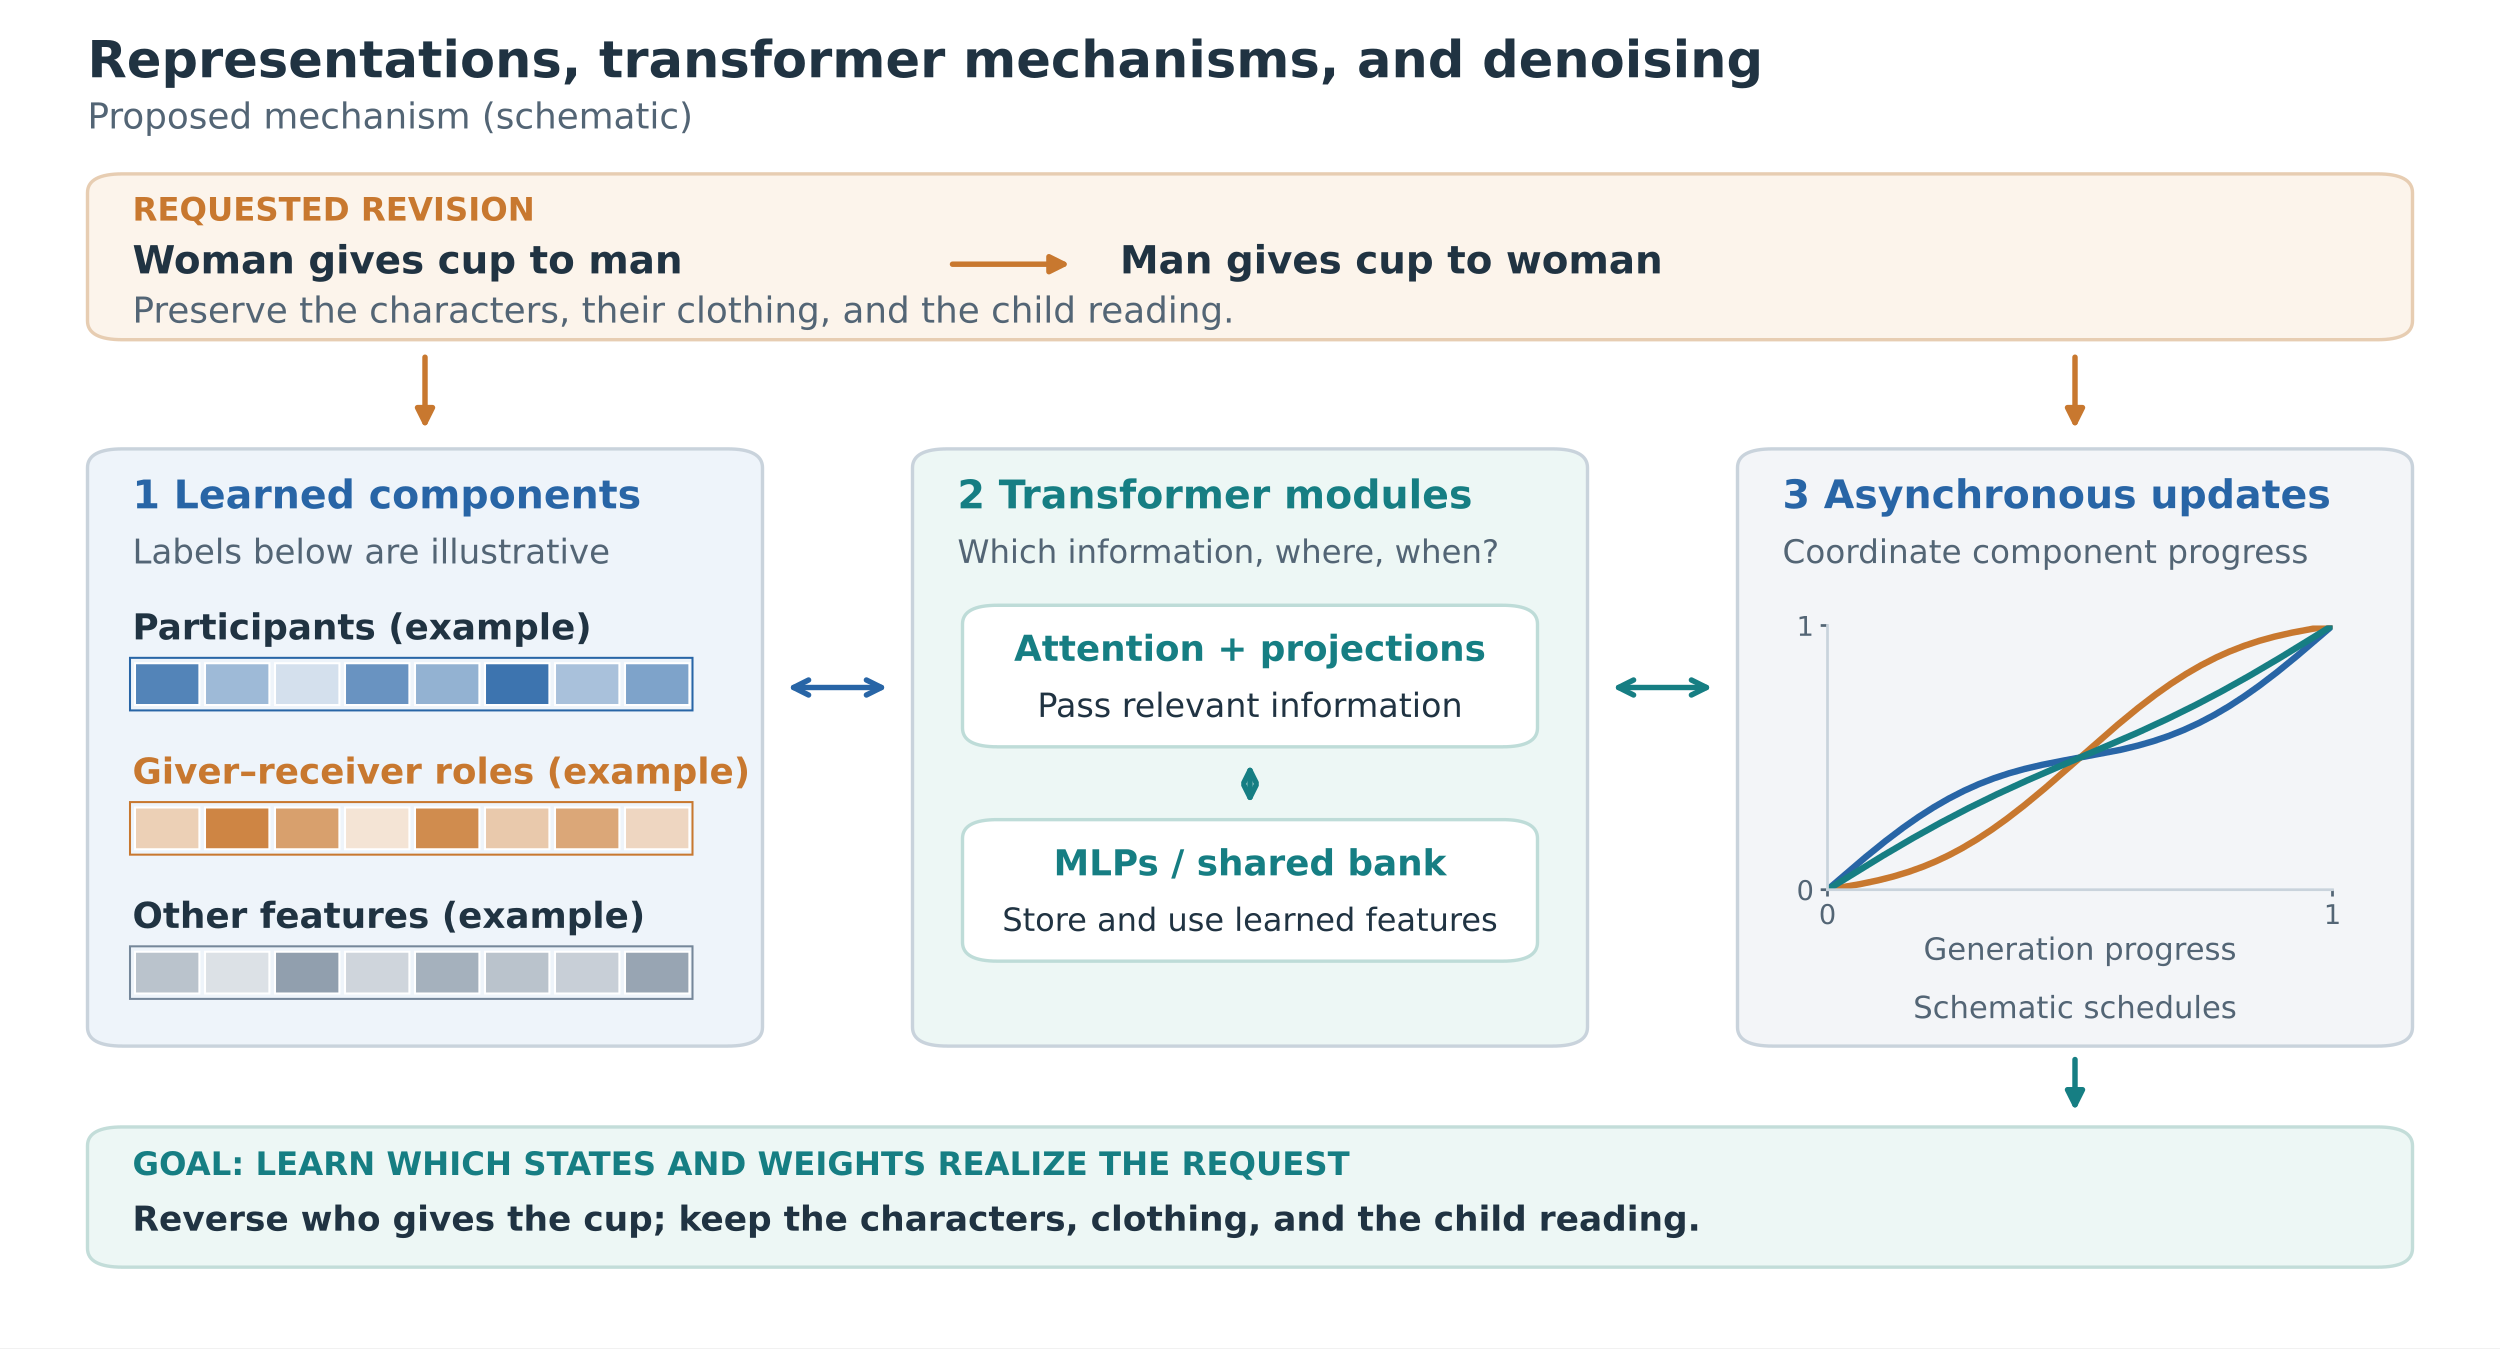
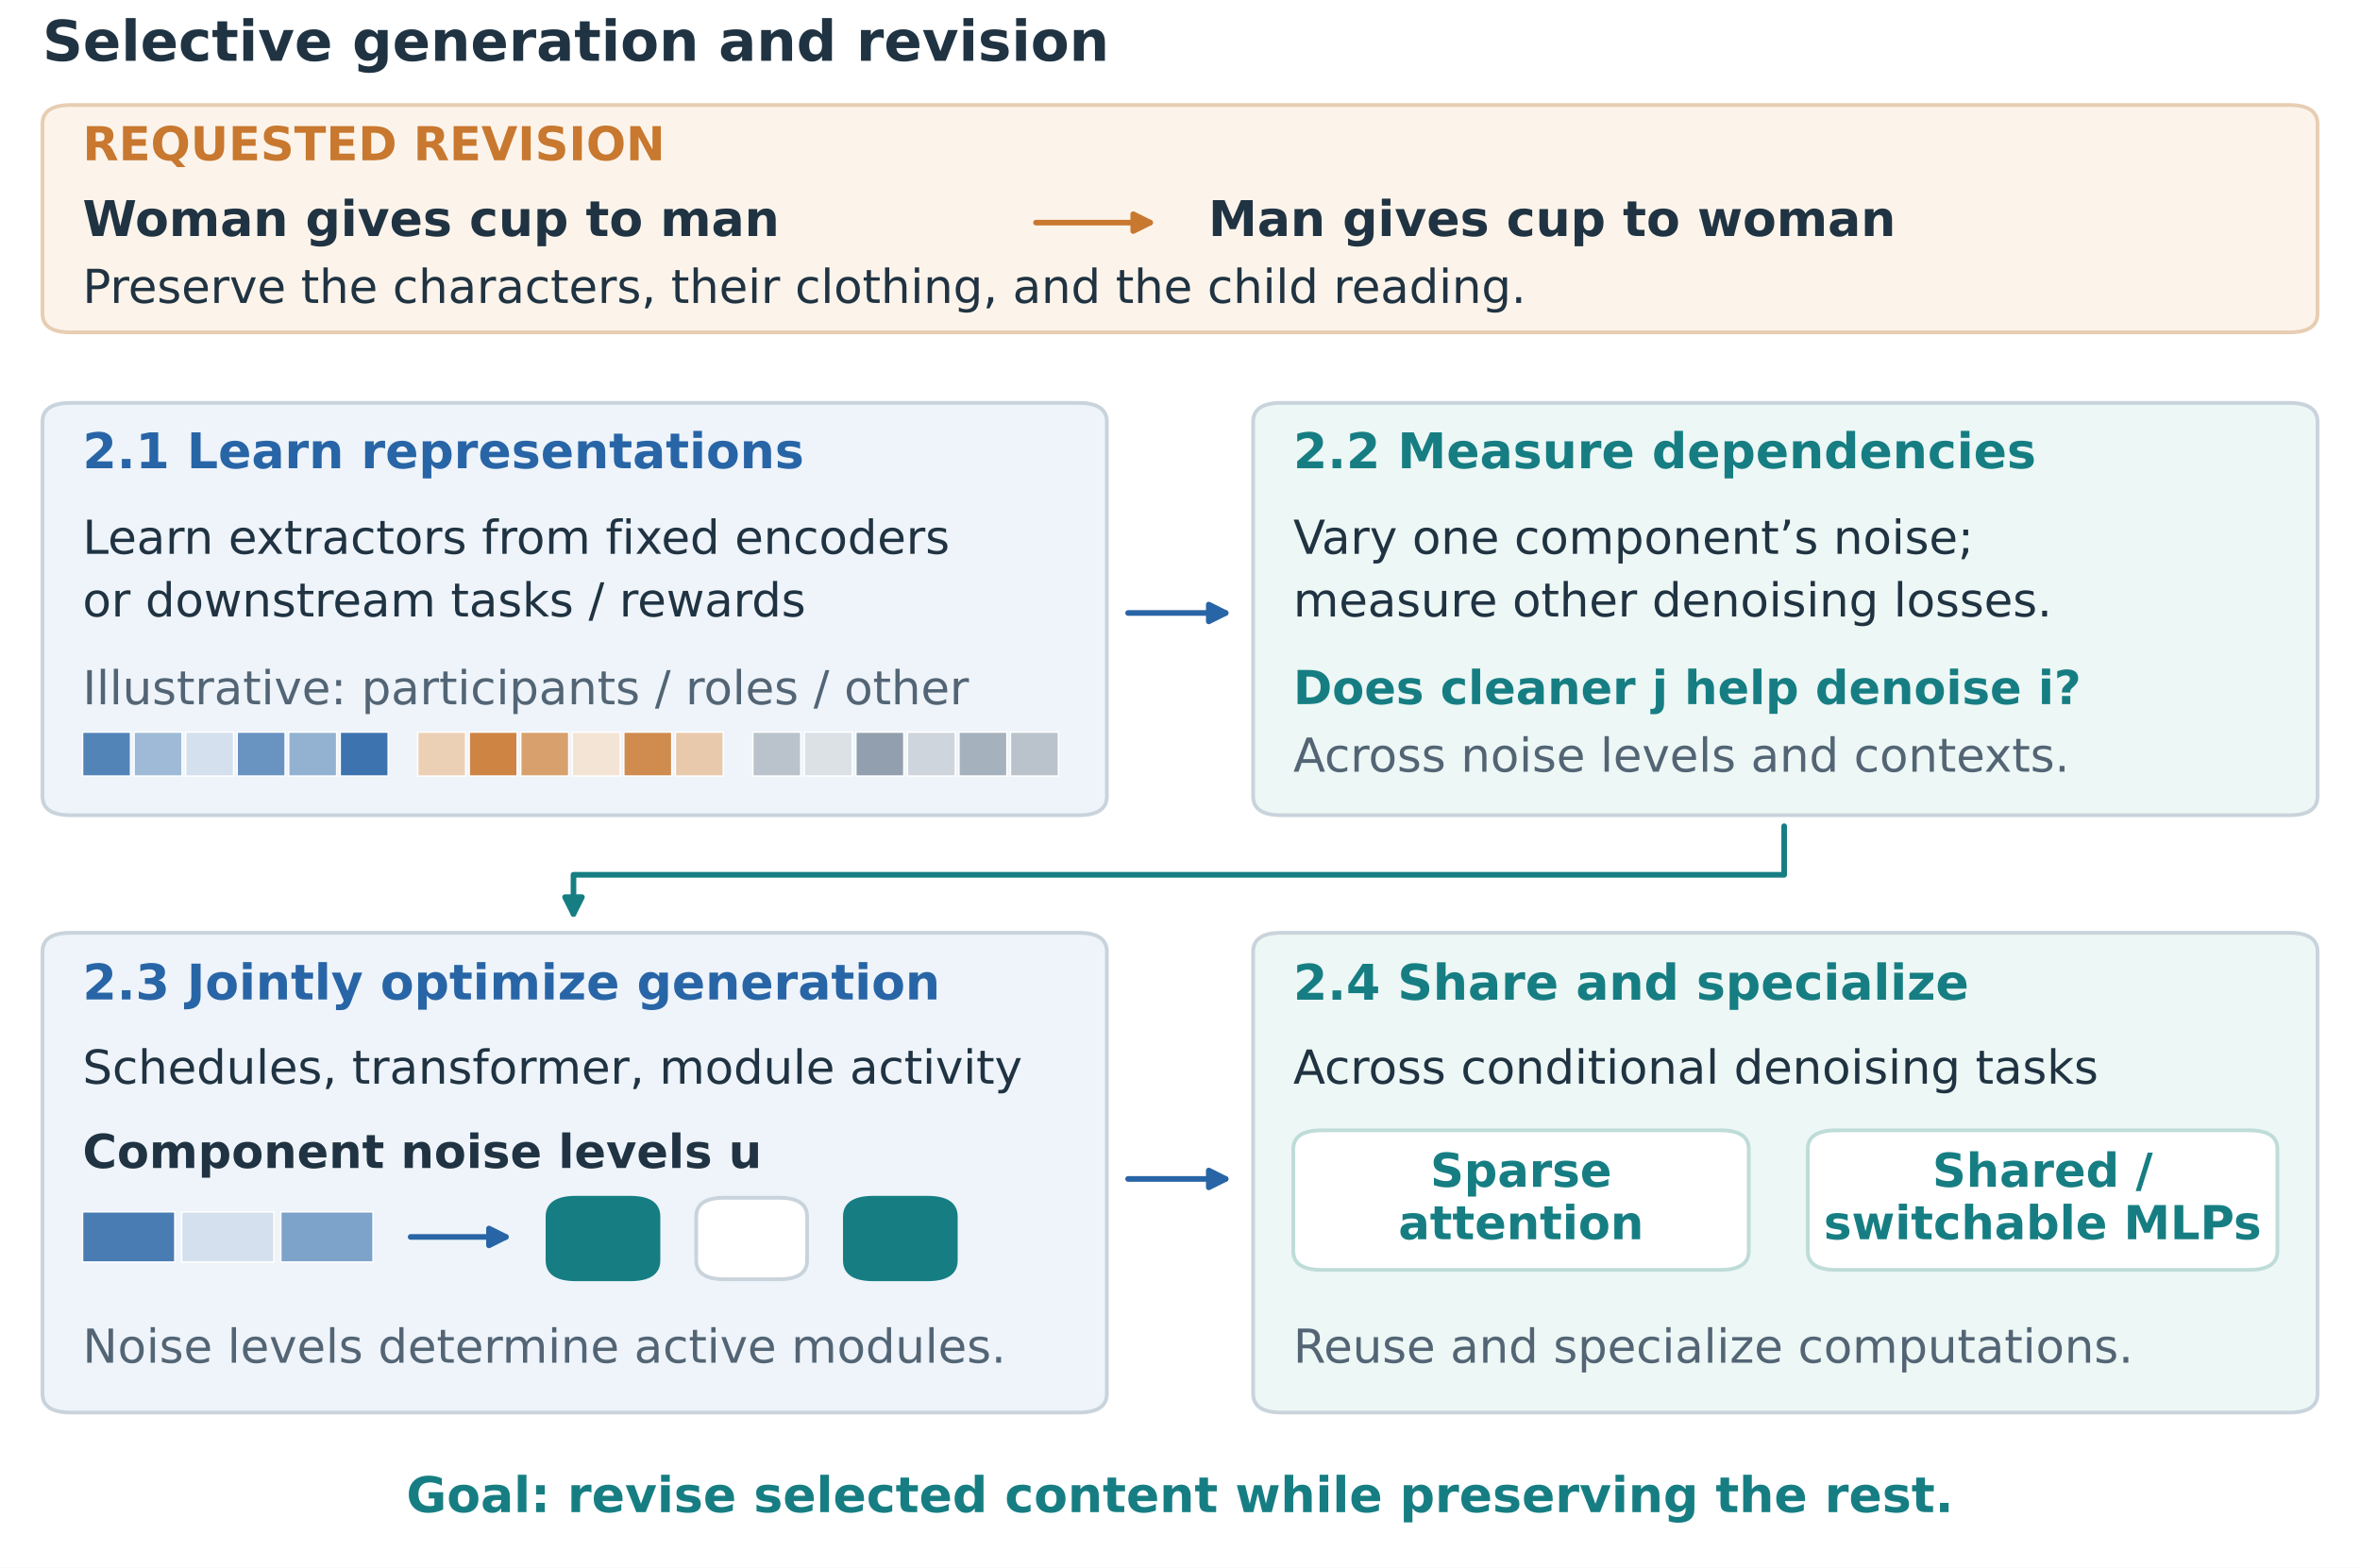
- <svg xmlns="http://www.w3.org/2000/svg" xmlns:xlink="http://www.w3.org/1999/xlink" width="734.4pt" height="396pt" viewBox="0 0 734.4 396" version="1.1">
+ <svg xmlns="http://www.w3.org/2000/svg" width="504pt" height="334.8pt" viewBox="0 0 504 334.8" version="1.1">
  <defs>
    <style type="text/css">*{stroke-linejoin: round; stroke-linecap: butt}</style>
  </defs>
  <g id="figure_1">
    <g id="patch_1">
-       <path d="M 0 396  L 734.4 396  L 734.4 0  L 0 0  z " style="fill: #ffffff" />
+       <path d="M 0 334.8  L 504 334.8  L 504 0  L 0 0  z " style="fill: #ffffff" />
    </g>
    <g id="axes_1">
      <g id="patch_2">
-         <path d="M 35.986 99.792  L 698.414 99.792  Q 708.696 99.792 708.696 94.248  L 708.696 56.628  Q 708.696 51.084 698.414 51.084  L 35.986 51.084  Q 25.704 51.084 25.704 56.628  L 25.704 94.248  Q 25.704 99.792 35.986 99.792  z " clip-path="url(#pb6fec9c22c)" style="fill: #fcf4eb; stroke: #e7cdb2; stroke-linejoin: miter" />
+         <path d="M 15.12 70.978  L 488.88 70.978  Q 494.928 70.978 494.928 66.96  L 494.928 26.449  Q 494.928 22.432 488.88 22.432  L 15.12 22.432  Q 9.072 22.432 9.072 26.449  L 9.072 66.96  Q 9.072 70.978 15.12 70.978  z " clip-path="url(#pbbafc31ab1)" style="fill: #fcf4eb; stroke: #e7cdb2; stroke-width: 0.8; stroke-linejoin: miter" />
      </g>
      <g id="patch_3">
-         <path d="M 279.806 77.616  Q 297.065 77.616 312.534 77.616  " clip-path="url(#pb6fec9c22c)" style="fill: none; stroke: #c8782f; stroke-width: 1.6; stroke-linecap: round" />
-         <path d="M 308.134 75.416  L 312.534 77.616  L 308.134 79.816  z " clip-path="url(#pb6fec9c22c)" style="fill: #c8782f; stroke: #c8782f; stroke-width: 1.6; stroke-linecap: round" />
+         <path d="M 221.256 47.542  Q 234.108 47.542 245.618 47.542  " clip-path="url(#pbbafc31ab1)" style="fill: none; stroke: #c8782f; stroke-width: 1.2; stroke-linecap: round" />
+         <path d="M 242.018 45.742  L 245.618 47.542  L 242.018 49.342  z " clip-path="url(#pbbafc31ab1)" style="fill: #c8782f; stroke: #c8782f; stroke-width: 1.2; stroke-linecap: round" />
      </g>
      <g id="patch_4">
-         <path d="M 35.986 307.296  L 213.71 307.296  Q 223.992 307.296 223.992 301.752  L 223.992 137.412  Q 223.992 131.868 213.71 131.868  L 35.986 131.868  Q 25.704 131.868 25.704 137.412  L 25.704 301.752  Q 25.704 307.296 35.986 307.296  z " clip-path="url(#pb6fec9c22c)" style="fill: #eef4fa; stroke: #c9d3dc; stroke-linejoin: miter" />
+         <path d="M 15.12 174.096  L 230.328 174.096  Q 236.376 174.096 236.376 170.078  L 236.376 90.061  Q 236.376 86.044 230.328 86.044  L 15.12 86.044  Q 9.072 86.044 9.072 90.061  L 9.072 170.078  Q 9.072 174.096 15.12 174.096  z " clip-path="url(#pbbafc31ab1)" style="fill: #eef4fa; stroke: #c9d3dc; stroke-width: 0.8; stroke-linejoin: miter" />
      </g>
      <g id="patch_5">
-         <path d="M 278.338 307.296  L 456.062 307.296  Q 466.344 307.296 466.344 301.752  L 466.344 137.412  Q 466.344 131.868 456.062 131.868  L 278.338 131.868  Q 268.056 131.868 268.056 137.412  L 268.056 301.752  Q 268.056 307.296 278.338 307.296  z " clip-path="url(#pb6fec9c22c)" style="fill: #edf7f5; stroke: #c9d3dc; stroke-linejoin: miter" />
+         <path d="M 273.672 174.096  L 488.88 174.096  Q 494.928 174.096 494.928 170.078  L 494.928 90.061  Q 494.928 86.044 488.88 86.044  L 273.672 86.044  Q 267.624 86.044 267.624 90.061  L 267.624 170.078  Q 267.624 174.096 273.672 174.096  z " clip-path="url(#pbbafc31ab1)" style="fill: #edf7f5; stroke: #c9d3dc; stroke-width: 0.8; stroke-linejoin: miter" />
      </g>
      <g id="patch_6">
-         <path d="M 520.69 307.296  L 698.414 307.296  Q 708.696 307.296 708.696 301.752  L 708.696 137.412  Q 708.696 131.868 698.414 131.868  L 520.69 131.868  Q 510.408 131.868 510.408 137.412  L 510.408 301.752  Q 510.408 307.296 520.69 307.296  z " clip-path="url(#pb6fec9c22c)" style="fill: #f3f5f8; stroke: #c9d3dc; stroke-linejoin: miter" />
+         <path d="M 15.12 301.655  L 230.328 301.655  Q 236.376 301.655 236.376 297.637  L 236.376 203.224  Q 236.376 199.206 230.328 199.206  L 15.12 199.206  Q 9.072 199.206 9.072 203.224  L 9.072 297.637  Q 9.072 301.655 15.12 301.655  z " clip-path="url(#pbbafc31ab1)" style="fill: #eef4fa; stroke: #c9d3dc; stroke-width: 0.8; stroke-linejoin: miter" />
      </g>
      <g id="patch_7">
-         <path d="M 124.848 104.94  Q 124.848 115.434 124.848 124.139  " clip-path="url(#pb6fec9c22c)" style="fill: none; stroke: #c8782f; stroke-width: 1.6; stroke-linecap: round" />
-         <path d="M 127.048 119.739  L 124.848 124.139  L 122.648 119.739  z " clip-path="url(#pb6fec9c22c)" style="fill: #c8782f; stroke: #c8782f; stroke-width: 1.6; stroke-linecap: round" />
+         <path d="M 273.672 301.655  L 488.88 301.655  Q 494.928 301.655 494.928 297.637  L 494.928 203.224  Q 494.928 199.206 488.88 199.206  L 273.672 199.206  Q 267.624 199.206 267.624 203.224  L 267.624 297.637  Q 267.624 301.655 273.672 301.655  z " clip-path="url(#pbbafc31ab1)" style="fill: #edf7f5; stroke: #c9d3dc; stroke-width: 0.8; stroke-linejoin: miter" />
      </g>
      <g id="patch_8">
-         <path d="M 609.552 104.94  Q 609.552 115.434 609.552 124.139  " clip-path="url(#pb6fec9c22c)" style="fill: none; stroke: #c8782f; stroke-width: 1.6; stroke-linecap: round" />
-         <path d="M 611.752 119.739  L 609.552 124.139  L 607.352 119.739  z " clip-path="url(#pb6fec9c22c)" style="fill: #c8782f; stroke: #c8782f; stroke-width: 1.6; stroke-linecap: round" />
+         <path d="M 240.912 130.907  Q 252 130.907 261.746 130.907  " clip-path="url(#pbbafc31ab1)" style="fill: none; stroke: #2865a6; stroke-width: 1.2; stroke-linecap: round" />
+         <path d="M 258.146 129.107  L 261.746 130.907  L 258.146 132.707  z " clip-path="url(#pbbafc31ab1)" style="fill: #2865a6; stroke: #2865a6; stroke-width: 1.2; stroke-linecap: round" />
      </g>
      <g id="patch_9">
-         <path d="M 39.658 207.108  L 58.576 207.108  L 58.576 194.832  L 39.658 194.832  z " clip-path="url(#pb6fec9c22c)" style="fill: #5384b8; stroke: #ffffff; stroke-width: 0.6; stroke-linejoin: miter" />
+         <path d="M 381.024 176.44  L 381.024 186.818  L 122.472 186.818  L 122.472 195.186  " clip-path="url(#pbbafc31ab1)" style="fill: none; stroke: #167e83; stroke-width: 1.2; stroke-linecap: round" />
+         <path d="M 124.272 191.586  L 122.472 195.186  L 120.672 191.586  z " clip-path="url(#pbbafc31ab1)" style="fill: #167e83; stroke: #167e83; stroke-width: 1.2; stroke-linecap: round" />
      </g>
      <g id="patch_10">
-         <path d="M 60.221 207.108  L 79.139 207.108  L 79.139 194.832  L 60.221 194.832  z " clip-path="url(#pb6fec9c22c)" style="fill: #9ebad7; stroke: #ffffff; stroke-width: 0.6; stroke-linejoin: miter" />
+         <path d="M 240.912 251.77  Q 252 251.77 261.746 251.77  " clip-path="url(#pbbafc31ab1)" style="fill: none; stroke: #2865a6; stroke-width: 1.2; stroke-linecap: round" />
+         <path d="M 258.146 249.97  L 261.746 251.77  L 258.146 253.57  z " clip-path="url(#pbbafc31ab1)" style="fill: #2865a6; stroke: #2865a6; stroke-width: 1.2; stroke-linecap: round" />
      </g>
      <g id="patch_11">
-         <path d="M 80.784 207.108  L 99.702 207.108  L 99.702 194.832  L 80.784 194.832  z " clip-path="url(#pb6fec9c22c)" style="fill: #d4e0ed; stroke: #ffffff; stroke-width: 0.6; stroke-linejoin: miter" />
+         <path d="M 17.64 165.726  L 27.874 165.726  L 27.874 156.352  L 17.64 156.352  z " clip-path="url(#pbbafc31ab1)" style="fill: #5384b8; stroke: #ffffff; stroke-width: 0.3; stroke-linejoin: miter" />
      </g>
      <g id="patch_12">
-         <path d="M 101.347 207.108  L 120.265 207.108  L 120.265 194.832  L 101.347 194.832  z " clip-path="url(#pb6fec9c22c)" style="fill: #6993c1; stroke: #ffffff; stroke-width: 0.6; stroke-linejoin: miter" />
+         <path d="M 28.644 165.726  L 38.878 165.726  L 38.878 156.352  L 28.644 156.352  z " clip-path="url(#pbbafc31ab1)" style="fill: #9ebad7; stroke: #ffffff; stroke-width: 0.3; stroke-linejoin: miter" />
      </g>
      <g id="patch_13">
-         <path d="M 121.91 207.108  L 140.829 207.108  L 140.829 194.832  L 121.91 194.832  z " clip-path="url(#pb6fec9c22c)" style="fill: #93b2d2; stroke: #ffffff; stroke-width: 0.6; stroke-linejoin: miter" />
+         <path d="M 39.648 165.726  L 49.882 165.726  L 49.882 156.352  L 39.648 156.352  z " clip-path="url(#pbbafc31ab1)" style="fill: #d4e0ed; stroke: #ffffff; stroke-width: 0.3; stroke-linejoin: miter" />
      </g>
      <g id="patch_14">
-         <path d="M 142.474 207.108  L 161.392 207.108  L 161.392 194.832  L 142.474 194.832  z " clip-path="url(#pb6fec9c22c)" style="fill: #3d74af; stroke: #ffffff; stroke-width: 0.6; stroke-linejoin: miter" />
+         <path d="M 50.652 165.726  L 60.886 165.726  L 60.886 156.352  L 50.652 156.352  z " clip-path="url(#pbbafc31ab1)" style="fill: #6993c1; stroke: #ffffff; stroke-width: 0.3; stroke-linejoin: miter" />
      </g>
      <g id="patch_15">
-         <path d="M 163.037 207.108  L 181.955 207.108  L 181.955 194.832  L 163.037 194.832  z " clip-path="url(#pb6fec9c22c)" style="fill: #a9c1db; stroke: #ffffff; stroke-width: 0.6; stroke-linejoin: miter" />
+         <path d="M 61.656 165.726  L 71.89 165.726  L 71.89 156.352  L 61.656 156.352  z " clip-path="url(#pbbafc31ab1)" style="fill: #93b2d2; stroke: #ffffff; stroke-width: 0.3; stroke-linejoin: miter" />
      </g>
      <g id="patch_16">
-         <path d="M 183.6 207.108  L 202.518 207.108  L 202.518 194.832  L 183.6 194.832  z " clip-path="url(#pb6fec9c22c)" style="fill: #7ea3ca; stroke: #ffffff; stroke-width: 0.6; stroke-linejoin: miter" />
+         <path d="M 72.66 165.726  L 82.894 165.726  L 82.894 156.352  L 72.66 156.352  z " clip-path="url(#pbbafc31ab1)" style="fill: #3d74af; stroke: #ffffff; stroke-width: 0.3; stroke-linejoin: miter" />
      </g>
      <g id="patch_17">
-         <path d="M 38.189 208.692  L 203.429 208.692  L 203.429 193.248  L 38.189 193.248  L 38.189 208.692  z " clip-path="url(#pb6fec9c22c)" style="fill: none; stroke: #2865a6; stroke-width: 0.6; stroke-linejoin: miter" />
+         <path d="M 89.208 165.726  L 99.442 165.726  L 99.442 156.352  L 89.208 156.352  z " clip-path="url(#pbbafc31ab1)" style="fill: #ecd0b6; stroke: #ffffff; stroke-width: 0.3; stroke-linejoin: miter" />
      </g>
      <g id="patch_18">
-         <path d="M 39.658 249.48  L 58.576 249.48  L 58.576 237.204  L 39.658 237.204  z " clip-path="url(#pb6fec9c22c)" style="fill: #ecd0b6; stroke: #ffffff; stroke-width: 0.6; stroke-linejoin: miter" />
+         <path d="M 100.212 165.726  L 110.446 165.726  L 110.446 156.352  L 100.212 156.352  z " clip-path="url(#pbbafc31ab1)" style="fill: #ce8544; stroke: #ffffff; stroke-width: 0.3; stroke-linejoin: miter" />
      </g>
      <g id="patch_19">
-         <path d="M 60.221 249.48  L 79.139 249.48  L 79.139 237.204  L 60.221 237.204  z " clip-path="url(#pb6fec9c22c)" style="fill: #ce8544; stroke: #ffffff; stroke-width: 0.6; stroke-linejoin: miter" />
+         <path d="M 111.216 165.726  L 121.45 165.726  L 121.45 156.352  L 111.216 156.352  z " clip-path="url(#pbbafc31ab1)" style="fill: #d8a06d; stroke: #ffffff; stroke-width: 0.3; stroke-linejoin: miter" />
      </g>
      <g id="patch_20">
-         <path d="M 80.784 249.48  L 99.702 249.48  L 99.702 237.204  L 80.784 237.204  z " clip-path="url(#pb6fec9c22c)" style="fill: #d8a06d; stroke: #ffffff; stroke-width: 0.6; stroke-linejoin: miter" />
+         <path d="M 122.22 165.726  L 132.454 165.726  L 132.454 156.352  L 122.22 156.352  z " clip-path="url(#pbbafc31ab1)" style="fill: #f4e4d5; stroke: #ffffff; stroke-width: 0.3; stroke-linejoin: miter" />
      </g>
      <g id="patch_21">
-         <path d="M 101.347 249.48  L 120.265 249.48  L 120.265 237.204  L 101.347 237.204  z " clip-path="url(#pb6fec9c22c)" style="fill: #f4e4d5; stroke: #ffffff; stroke-width: 0.6; stroke-linejoin: miter" />
+         <path d="M 133.224 165.726  L 143.458 165.726  L 143.458 156.352  L 133.224 156.352  z " clip-path="url(#pbbafc31ab1)" style="fill: #d08c4e; stroke: #ffffff; stroke-width: 0.3; stroke-linejoin: miter" />
      </g>
      <g id="patch_22">
-         <path d="M 121.91 249.48  L 140.829 249.48  L 140.829 237.204  L 121.91 237.204  z " clip-path="url(#pb6fec9c22c)" style="fill: #d08c4e; stroke: #ffffff; stroke-width: 0.6; stroke-linejoin: miter" />
+         <path d="M 144.228 165.726  L 154.462 165.726  L 154.462 156.352  L 144.228 156.352  z " clip-path="url(#pbbafc31ab1)" style="fill: #e9c9ac; stroke: #ffffff; stroke-width: 0.3; stroke-linejoin: miter" />
      </g>
      <g id="patch_23">
-         <path d="M 142.474 249.48  L 161.392 249.48  L 161.392 237.204  L 142.474 237.204  z " clip-path="url(#pb6fec9c22c)" style="fill: #e9c9ac; stroke: #ffffff; stroke-width: 0.6; stroke-linejoin: miter" />
+         <path d="M 160.776 165.726  L 171.01 165.726  L 171.01 156.352  L 160.776 156.352  z " clip-path="url(#pbbafc31ab1)" style="fill: #bac3cc; stroke: #ffffff; stroke-width: 0.3; stroke-linejoin: miter" />
      </g>
      <g id="patch_24">
-         <path d="M 163.037 249.48  L 181.955 249.48  L 181.955 237.204  L 163.037 237.204  z " clip-path="url(#pb6fec9c22c)" style="fill: #dba778; stroke: #ffffff; stroke-width: 0.6; stroke-linejoin: miter" />
+         <path d="M 171.78 165.726  L 182.014 165.726  L 182.014 156.352  L 171.78 156.352  z " clip-path="url(#pbbafc31ab1)" style="fill: #dce1e6; stroke: #ffffff; stroke-width: 0.3; stroke-linejoin: miter" />
      </g>
      <g id="patch_25">
-         <path d="M 183.6 249.48  L 202.518 249.48  L 202.518 237.204  L 183.6 237.204  z " clip-path="url(#pb6fec9c22c)" style="fill: #eed6c1; stroke: #ffffff; stroke-width: 0.6; stroke-linejoin: miter" />
+         <path d="M 182.784 165.726  L 193.018 165.726  L 193.018 156.352  L 182.784 156.352  z " clip-path="url(#pbbafc31ab1)" style="fill: #919fae; stroke: #ffffff; stroke-width: 0.3; stroke-linejoin: miter" />
      </g>
      <g id="patch_26">
-         <path d="M 38.189 251.064  L 203.429 251.064  L 203.429 235.62  L 38.189 235.62  L 38.189 251.064  z " clip-path="url(#pb6fec9c22c)" style="fill: none; stroke: #c8782f; stroke-width: 0.6; stroke-linejoin: miter" />
+         <path d="M 193.788 165.726  L 204.022 165.726  L 204.022 156.352  L 193.788 156.352  z " clip-path="url(#pbbafc31ab1)" style="fill: #cfd5dc; stroke: #ffffff; stroke-width: 0.3; stroke-linejoin: miter" />
      </g>
      <g id="patch_27">
-         <path d="M 39.658 291.852  L 58.576 291.852  L 58.576 279.576  L 39.658 279.576  z " clip-path="url(#pb6fec9c22c)" style="fill: #bac3cc; stroke: #ffffff; stroke-width: 0.6; stroke-linejoin: miter" />
+         <path d="M 204.792 165.726  L 215.026 165.726  L 215.026 156.352  L 204.792 156.352  z " clip-path="url(#pbbafc31ab1)" style="fill: #a5b1bd; stroke: #ffffff; stroke-width: 0.3; stroke-linejoin: miter" />
      </g>
      <g id="patch_28">
-         <path d="M 60.221 291.852  L 79.139 291.852  L 79.139 279.576  L 60.221 279.576  z " clip-path="url(#pb6fec9c22c)" style="fill: #dce1e6; stroke: #ffffff; stroke-width: 0.6; stroke-linejoin: miter" />
+         <path d="M 215.796 165.726  L 226.03 165.726  L 226.03 156.352  L 215.796 156.352  z " clip-path="url(#pbbafc31ab1)" style="fill: #bac3cc; stroke: #ffffff; stroke-width: 0.3; stroke-linejoin: miter" />
      </g>
      <g id="patch_29">
-         <path d="M 80.784 291.852  L 99.702 291.852  L 99.702 279.576  L 80.784 279.576  z " clip-path="url(#pb6fec9c22c)" style="fill: #919fae; stroke: #ffffff; stroke-width: 0.6; stroke-linejoin: miter" />
+         <path d="M 17.64 269.514  L 37.326 269.514  L 37.326 258.8  L 17.64 258.8  z " clip-path="url(#pbbafc31ab1)" style="fill: #487cb3; stroke: #ffffff; stroke-width: 0.3; stroke-linejoin: miter" />
      </g>
      <g id="patch_30">
-         <path d="M 101.347 291.852  L 120.265 291.852  L 120.265 279.576  L 101.347 279.576  z " clip-path="url(#pb6fec9c22c)" style="fill: #cfd5dc; stroke: #ffffff; stroke-width: 0.6; stroke-linejoin: miter" />
+         <path d="M 38.808 269.514  L 58.494 269.514  L 58.494 258.8  L 38.808 258.8  z " clip-path="url(#pbbafc31ab1)" style="fill: #d4e0ed; stroke: #ffffff; stroke-width: 0.3; stroke-linejoin: miter" />
      </g>
      <g id="patch_31">
-         <path d="M 121.91 291.852  L 140.829 291.852  L 140.829 279.576  L 121.91 279.576  z " clip-path="url(#pb6fec9c22c)" style="fill: #a5b1bd; stroke: #ffffff; stroke-width: 0.6; stroke-linejoin: miter" />
+         <path d="M 59.976 269.514  L 79.662 269.514  L 79.662 258.8  L 59.976 258.8  z " clip-path="url(#pbbafc31ab1)" style="fill: #7ea3ca; stroke: #ffffff; stroke-width: 0.3; stroke-linejoin: miter" />
      </g>
      <g id="patch_32">
-         <path d="M 142.474 291.852  L 161.392 291.852  L 161.392 279.576  L 142.474 279.576  z " clip-path="url(#pb6fec9c22c)" style="fill: #bac3cc; stroke: #ffffff; stroke-width: 0.6; stroke-linejoin: miter" />
+         <path d="M 87.696 264.157  Q 98.532 264.157 108.026 264.157  " clip-path="url(#pbbafc31ab1)" style="fill: none; stroke: #2865a6; stroke-width: 1.2; stroke-linecap: round" />
+         <path d="M 104.426 262.357  L 108.026 264.157  L 104.426 265.957  z " clip-path="url(#pbbafc31ab1)" style="fill: #2865a6; stroke: #2865a6; stroke-width: 1.2; stroke-linecap: round" />
      </g>
      <g id="patch_33">
-         <path d="M 163.037 291.852  L 181.955 291.852  L 181.955 279.576  L 163.037 279.576  z " clip-path="url(#pb6fec9c22c)" style="fill: #c8cfd7; stroke: #ffffff; stroke-width: 0.6; stroke-linejoin: miter" />
+         <path d="M 122.976 273.197  L 134.568 273.197  Q 140.616 273.197 140.616 269.179  L 140.616 259.805  Q 140.616 255.787 134.568 255.787  L 122.976 255.787  Q 116.928 255.787 116.928 259.805  L 116.928 269.179  Q 116.928 273.197 122.976 273.197  z " clip-path="url(#pbbafc31ab1)" style="fill: #167e83; stroke: #167e83; stroke-width: 0.8; stroke-linejoin: miter" />
      </g>
      <g id="patch_34">
-         <path d="M 183.6 291.852  L 202.518 291.852  L 202.518 279.576  L 183.6 279.576  z " clip-path="url(#pb6fec9c22c)" style="fill: #98a5b3; stroke: #ffffff; stroke-width: 0.6; stroke-linejoin: miter" />
+         <path d="M 154.728 273.197  L 166.32 273.197  Q 172.368 273.197 172.368 269.179  L 172.368 259.805  Q 172.368 255.787 166.32 255.787  L 154.728 255.787  Q 148.68 255.787 148.68 259.805  L 148.68 269.179  Q 148.68 273.197 154.728 273.197  z " clip-path="url(#pbbafc31ab1)" style="fill: #ffffff; stroke: #c9d3dc; stroke-width: 0.8; stroke-linejoin: miter" />
      </g>
      <g id="patch_35">
-         <path d="M 38.189 293.436  L 203.429 293.436  L 203.429 277.992  L 38.189 277.992  L 38.189 293.436  z " clip-path="url(#pb6fec9c22c)" style="fill: none; stroke: #75879a; stroke-width: 0.6; stroke-linejoin: miter" />
+         <path d="M 186.48 273.197  L 198.072 273.197  Q 204.12 273.197 204.12 269.179  L 204.12 259.805  Q 204.12 255.787 198.072 255.787  L 186.48 255.787  Q 180.432 255.787 180.432 259.805  L 180.432 269.179  Q 180.432 273.197 186.48 273.197  z " clip-path="url(#pbbafc31ab1)" style="fill: #167e83; stroke: #167e83; stroke-width: 0.8; stroke-linejoin: miter" />
      </g>
      <g id="patch_36">
-         <path d="M 293.026 219.384  L 441.374 219.384  Q 451.656 219.384 451.656 213.84  L 451.656 183.348  Q 451.656 177.804 441.374 177.804  L 293.026 177.804  Q 282.744 177.804 282.744 183.348  L 282.744 213.84  Q 282.744 219.384 293.026 219.384  z " clip-path="url(#pb6fec9c22c)" style="fill: #ffffff; stroke: #bedcd8; stroke-linejoin: miter" />
+         <path d="M 282.24 271.188  L 367.416 271.188  Q 373.464 271.188 373.464 267.17  L 373.464 245.408  Q 373.464 241.391 367.416 241.391  L 282.24 241.391  Q 276.192 241.391 276.192 245.408  L 276.192 267.17  Q 276.192 271.188 282.24 271.188  z " clip-path="url(#pbbafc31ab1)" style="fill: #ffffff; stroke: #bedcd8; stroke-width: 0.8; stroke-linejoin: miter" />
      </g>
      <g id="patch_37">
-         <path d="M 367.2 226.321  Q 367.2 230.274 367.2 234.227  " clip-path="url(#pb6fec9c22c)" style="fill: none; stroke: #167e83; stroke-width: 1.6; stroke-linecap: round" />
-         <path d="M 365.4 229.921  L 367.2 226.321  L 369 229.921  " clip-path="url(#pb6fec9c22c)" style="fill: none; stroke: #167e83; stroke-width: 1.6; stroke-linecap: round" />
-         <path d="M 369 230.627  L 367.2 234.227  L 365.4 230.627  " clip-path="url(#pb6fec9c22c)" style="fill: none; stroke: #167e83; stroke-width: 1.6; stroke-linecap: round" />
-       </g>
-       <g id="patch_38">
-         <path d="M 293.026 282.348  L 441.374 282.348  Q 451.656 282.348 451.656 276.804  L 451.656 246.312  Q 451.656 240.768 441.374 240.768  L 293.026 240.768  Q 282.744 240.768 282.744 246.312  L 282.744 276.804  Q 282.744 282.348 293.026 282.348  z " clip-path="url(#pb6fec9c22c)" style="fill: #ffffff; stroke: #bedcd8; stroke-linejoin: miter" />
-       </g>
-       <g id="patch_39">
-         <path d="M 233.125 201.96  Q 246.024 201.96 258.923 201.96  " clip-path="url(#pb6fec9c22c)" style="fill: none; stroke: #2865a6; stroke-width: 1.6; stroke-linecap: round" />
-         <path d="M 237.525 204.16  L 233.125 201.96  L 237.525 199.76  " clip-path="url(#pb6fec9c22c)" style="fill: none; stroke: #2865a6; stroke-width: 1.6; stroke-linecap: round" />
-         <path d="M 254.523 199.76  L 258.923 201.96  L 254.523 204.16  " clip-path="url(#pb6fec9c22c)" style="fill: none; stroke: #2865a6; stroke-width: 1.6; stroke-linecap: round" />
-       </g>
-       <g id="patch_40">
-         <path d="M 475.477 201.96  Q 488.376 201.96 501.275 201.96  " clip-path="url(#pb6fec9c22c)" style="fill: none; stroke: #167e83; stroke-width: 1.6; stroke-linecap: round" />
-         <path d="M 479.877 204.16  L 475.477 201.96  L 479.877 199.76  " clip-path="url(#pb6fec9c22c)" style="fill: none; stroke: #167e83; stroke-width: 1.6; stroke-linecap: round" />
-         <path d="M 496.875 199.76  L 501.275 201.96  L 496.875 204.16  " clip-path="url(#pb6fec9c22c)" style="fill: none; stroke: #167e83; stroke-width: 1.6; stroke-linecap: round" />
-       </g>
-       <g id="patch_41">
-         <path d="M 35.986 372.24  L 698.414 372.24  Q 708.696 372.24 708.696 366.696  L 708.696 336.6  Q 708.696 331.056 698.414 331.056  L 35.986 331.056  Q 25.704 331.056 25.704 336.6  L 25.704 366.696  Q 25.704 372.24 35.986 372.24  z " clip-path="url(#pb6fec9c22c)" style="fill: #edf7f5; stroke: #c3ddd9; stroke-linejoin: miter" />
-       </g>
-       <g id="patch_42">
-         <path d="M 609.552 311.256  Q 609.552 318.78 609.552 324.515  " clip-path="url(#pb6fec9c22c)" style="fill: none; stroke: #167e83; stroke-width: 1.6; stroke-linecap: round" />
-         <path d="M 611.752 320.115  L 609.552 324.515  L 607.352 320.115  z " clip-path="url(#pb6fec9c22c)" style="fill: #167e83; stroke: #167e83; stroke-width: 1.6; stroke-linecap: round" />
+         <path d="M 392.112 271.188  L 480.312 271.188  Q 486.36 271.188 486.36 267.17  L 486.36 245.408  Q 486.36 241.391 480.312 241.391  L 392.112 241.391  Q 386.064 241.391 386.064 245.408  L 386.064 267.17  Q 386.064 271.188 392.112 271.188  z " clip-path="url(#pbbafc31ab1)" style="fill: #ffffff; stroke: #bedcd8; stroke-width: 0.8; stroke-linejoin: miter" />
      </g>
      <g id="text_1">
-         <text style="font-weight: 700; font-size: 15px; font-family: 'DejaVu Sans'; text-anchor: start; fill: #203342" x="25.704" y="22.692" transform="rotate(-0 25.704 22.69247)">Representations, transformer mechanisms, and denoising</text>
+         <text style="font-weight: 700; font-size: 12px; font-family: 'DejaVu Sans'; text-anchor: start; fill: #203342" x="9.072" y="12.974" transform="rotate(-0 9.072 12.97358)">Selective generation and revision</text>
      </g>
      <g id="text_2">
-         <text style="font-size: 10.5px; font-family: 'DejaVu Sans'; text-anchor: start; fill: #536575" x="25.704" y="37.745" transform="rotate(-0 25.704 37.74534)">Proposed mechanism (schematic)</text>
+         <text style="font-weight: 700; font-size: 10px; font-family: 'DejaVu Sans'; text-anchor: start; fill: #c8782f" x="17.64" y="34.231" transform="rotate(-0 17.64 34.23058)">REQUESTED REVISION</text>
      </g>
      <g id="text_3">
-         <text style="font-weight: 700; font-size: 9.5px; font-family: 'DejaVu Sans'; text-anchor: start; fill: #c8782f" x="38.923" y="64.793" transform="rotate(-0 38.9232 64.79341)">REQUESTED REVISION</text>
+         <text style="font-weight: 700; font-size: 10.5px; font-family: 'DejaVu Sans'; text-anchor: start; fill: #203342" x="17.64" y="50.398" transform="rotate(-0 17.64 50.39793)">Woman gives cup to man</text>
      </g>
      <g id="text_4">
-         <text style="font-weight: 700; font-size: 11.4px; font-family: 'DejaVu Sans'; text-anchor: start; fill: #203342" x="38.923" y="80.321" transform="rotate(-0 38.9232 80.32116)">Woman gives cup to man</text>
+         <text style="font-weight: 700; font-size: 10.5px; font-family: 'DejaVu Sans'; text-anchor: start; fill: #203342" x="258.048" y="50.398" transform="rotate(-0 258.048 50.39793)">Man gives cup to woman</text>
      </g>
      <g id="text_5">
-         <text style="font-weight: 700; font-size: 11.4px; font-family: 'DejaVu Sans'; text-anchor: start; fill: #203342" x="329.011" y="80.321" transform="rotate(-0 329.0112 80.32116)">Man gives cup to woman</text>
+         <text style="font-size: 10px; font-family: 'DejaVu Sans'; text-anchor: start; fill: #203342" x="17.64" y="64.697" transform="rotate(-0 17.64 64.69737)">Preserve the characters, their clothing, and the child reading.</text>
      </g>
      <g id="text_6">
-         <text style="font-size: 10.5px; font-family: 'DejaVu Sans'; text-anchor: start; fill: #536575" x="38.923" y="94.769" transform="rotate(-0 38.9232 94.76934)">Preserve the characters, their clothing, and the child reading.</text>
+         <text style="font-weight: 700; font-size: 10.5px; font-family: 'DejaVu Sans'; text-anchor: start; fill: #2865a6" x="17.64" y="99.989" transform="rotate(-0 17.64 99.98934)">2.1  Learn representations</text>
      </g>
      <g id="text_7">
-         <text style="font-weight: 700; font-size: 11.6px; font-family: 'DejaVu Sans'; text-anchor: start; fill: #2865a6" x="38.923" y="149.325" transform="rotate(-0 38.9232 149.3249)">1  Learned components</text>
+         <text style="font-size: 10px; font-family: 'DejaVu Sans'; text-anchor: start; fill: #203342" x="17.64" y="118.265" transform="rotate(-0 17.64 118.2654)">Learn extractors from fixed encoders</text>
      </g>
      <g id="text_8">
-         <text style="font-size: 10px; font-family: 'DejaVu Sans'; text-anchor: start; fill: #536575" x="38.923" y="165.515" transform="rotate(-0 38.9232 165.5154)">Labels below are illustrative</text>
+         <text style="font-size: 10px; font-family: 'DejaVu Sans'; text-anchor: start; fill: #203342" x="17.64" y="131.657" transform="rotate(-0 17.64 131.6574)">or downstream tasks / rewards</text>
      </g>
      <g id="text_9">
-         <text style="font-weight: 700; font-size: 10.5px; font-family: 'DejaVu Sans'; text-anchor: start; fill: #203342" x="38.923" y="187.829" transform="rotate(-0 38.9232 187.8293)">Participants (example)</text>
+         <text style="font-size: 10px; font-family: 'DejaVu Sans'; text-anchor: start; fill: #536575" x="17.64" y="150.406" transform="rotate(-0 17.64 150.4062)">Illustrative: participants / roles / other</text>
      </g>
      <g id="text_10">
-         <text style="font-weight: 700; font-size: 10.5px; font-family: 'DejaVu Sans'; text-anchor: start; fill: #c8782f" x="38.923" y="230.201" transform="rotate(-0 38.9232 230.2013)">Giver–receiver roles (example)</text>
+         <text style="font-weight: 700; font-size: 10.5px; font-family: 'DejaVu Sans'; text-anchor: start; fill: #167e83" x="276.192" y="99.989" transform="rotate(-0 276.192 99.98934)">2.2  Measure dependencies</text>
      </g>
      <g id="text_11">
-         <text style="font-weight: 700; font-size: 10.5px; font-family: 'DejaVu Sans'; text-anchor: start; fill: #203342" x="38.923" y="272.573" transform="rotate(-0 38.9232 272.5733)">Other features (example)</text>
+         <text style="font-size: 10px; font-family: 'DejaVu Sans'; text-anchor: start; fill: #203342" x="276.192" y="118.265" transform="rotate(-0 276.192 118.2654)">Vary one component’s noise;</text>
      </g>
      <g id="text_12">
-         <text style="font-weight: 700; font-size: 11.6px; font-family: 'DejaVu Sans'; text-anchor: start; fill: #167e83" x="281.275" y="149.325" transform="rotate(-0 281.2752 149.3249)">2  Transformer modules</text>
+         <text style="font-size: 10px; font-family: 'DejaVu Sans'; text-anchor: start; fill: #203342" x="276.192" y="131.657" transform="rotate(-0 276.192 131.6574)">measure other denoising losses.</text>
      </g>
      <g id="text_13">
-         <text style="font-size: 9.5px; font-family: 'DejaVu Sans'; text-anchor: start; fill: #536575" x="281.275" y="165.377" transform="rotate(-0 281.2752 165.3774)">Which information, where, when?</text>
+         <text style="font-weight: 700; font-size: 10px; font-family: 'DejaVu Sans'; text-anchor: start; fill: #167e83" x="276.192" y="150.367" transform="rotate(-0 276.192 150.3671)">Does cleaner j help denoise i?</text>
      </g>
      <g id="text_14">
-         <text style="font-weight: 700; font-size: 10.5px; font-family: 'DejaVu Sans'; text-anchor: middle; fill: #167e83" x="367.2" y="194.124" transform="rotate(-0 367.2 194.1243)">Attention + projections</text>
+         <text style="font-size: 10px; font-family: 'DejaVu Sans'; text-anchor: start; fill: #536575" x="276.192" y="164.803" transform="rotate(-0 276.192 164.8026)">Across noise levels and contexts.</text>
      </g>
      <g id="text_15">
-         <text style="font-size: 9.8px; font-family: 'DejaVu Sans'; text-anchor: middle; fill: #203342" x="367.2" y="210.604" transform="rotate(-0 367.2 210.6042)">Pass relevant information</text>
+         <text style="font-weight: 700; font-size: 10.5px; font-family: 'DejaVu Sans'; text-anchor: start; fill: #2865a6" x="17.64" y="213.446" transform="rotate(-0 17.64 213.4455)">2.3  Jointly optimize generation</text>
      </g>
      <g id="text_16">
-         <text style="font-weight: 700; font-size: 10.5px; font-family: 'DejaVu Sans'; text-anchor: middle; fill: #167e83" x="367.2" y="257.129" transform="rotate(-0 367.2 257.1293)">MLPs / shared bank</text>
+         <text style="font-size: 10px; font-family: 'DejaVu Sans'; text-anchor: start; fill: #203342" x="17.64" y="231.428" transform="rotate(-0 17.64 231.4278)">Schedules, transformer, module activity</text>
      </g>
      <g id="text_17">
-         <text style="font-size: 9.4px; font-family: 'DejaVu Sans'; text-anchor: middle; fill: #203342" x="367.2" y="273.458" transform="rotate(-0 367.2 273.4578)">Store and use learned features</text>
+         <g style="fill: #203342" transform="translate(17.64 249.8324)">
+           <text>
+             <tspan x="0" y="-0.406" style="font-weight: 700; font-size: 10px; font-family: 'DejaVu Sans'; fill: #203342">C</tspan>
+             <tspan x="7.339" y="-0.406" style="font-weight: 700; font-size: 10px; font-family: 'DejaVu Sans'; fill: #203342">o</tspan>
+             <tspan x="14.209" y="-0.406" style="font-weight: 700; font-size: 10px; font-family: 'DejaVu Sans'; fill: #203342">m</tspan>
+             <tspan x="24.629" y="-0.406" style="font-weight: 700; font-size: 10px; font-family: 'DejaVu Sans'; fill: #203342">p</tspan>
+             <tspan x="31.787" y="-0.406" style="font-weight: 700; font-size: 10px; font-family: 'DejaVu Sans'; fill: #203342">o</tspan>
+             <tspan x="38.657" y="-0.406" style="font-weight: 700; font-size: 10px; font-family: 'DejaVu Sans'; fill: #203342">n</tspan>
+             <tspan x="45.776" y="-0.406" style="font-weight: 700; font-size: 10px; font-family: 'DejaVu Sans'; fill: #203342">e</tspan>
+             <tspan x="52.559" y="-0.406" style="font-weight: 700; font-size: 10px; font-family: 'DejaVu Sans'; fill: #203342">n</tspan>
+             <tspan x="59.678" y="-0.406" style="font-weight: 700; font-size: 10px; font-family: 'DejaVu Sans'; fill: #203342">t</tspan>
+             <tspan x="64.458" y="-0.406" style="font-weight: 700; font-size: 10px; font-family: 'DejaVu Sans'; fill: #203342"> </tspan>
+             <tspan x="67.939" y="-0.406" style="font-weight: 700; font-size: 10px; font-family: 'DejaVu Sans'; fill: #203342">n</tspan>
+             <tspan x="75.059" y="-0.406" style="font-weight: 700; font-size: 10px; font-family: 'DejaVu Sans'; fill: #203342">o</tspan>
+             <tspan x="81.929" y="-0.406" style="font-weight: 700; font-size: 10px; font-family: 'DejaVu Sans'; fill: #203342">i</tspan>
+             <tspan x="85.356" y="-0.406" style="font-weight: 700; font-size: 10px; font-family: 'DejaVu Sans'; fill: #203342">s</tspan>
+             <tspan x="91.309" y="-0.406" style="font-weight: 700; font-size: 10px; font-family: 'DejaVu Sans'; fill: #203342">e</tspan>
+             <tspan x="98.091" y="-0.406" style="font-weight: 700; font-size: 10px; font-family: 'DejaVu Sans'; fill: #203342"> </tspan>
+             <tspan x="101.572" y="-0.406" style="font-weight: 700; font-size: 10px; font-family: 'DejaVu Sans'; fill: #203342">l</tspan>
+             <tspan x="105" y="-0.406" style="font-weight: 700; font-size: 10px; font-family: 'DejaVu Sans'; fill: #203342">e</tspan>
+             <tspan x="111.782" y="-0.406" style="font-weight: 700; font-size: 10px; font-family: 'DejaVu Sans'; fill: #203342">v</tspan>
+             <tspan x="118.301" y="-0.406" style="font-weight: 700; font-size: 10px; font-family: 'DejaVu Sans'; fill: #203342">e</tspan>
+             <tspan x="125.083" y="-0.406" style="font-weight: 700; font-size: 10px; font-family: 'DejaVu Sans'; fill: #203342">l</tspan>
+             <tspan x="128.511" y="-0.406" style="font-weight: 700; font-size: 10px; font-family: 'DejaVu Sans'; fill: #203342">s</tspan>
+             <tspan x="134.463" y="-0.406" style="font-weight: 700; font-size: 10px; font-family: 'DejaVu Sans'; fill: #203342"> </tspan>
+             <tspan x="137.944" y="-0.406" style="font-weight: 700; font-size: 10px; font-family: 'DejaVu Sans'; fill: #203342">u</tspan>
+           </text>
+         </g>
      </g>
      <g id="text_18">
-         <text style="font-weight: 700; font-size: 11.6px; font-family: 'DejaVu Sans'; text-anchor: start; fill: #2865a6" x="523.627" y="149.28" transform="rotate(-0 523.6272 149.2796)">3  Asynchronous updates</text>
+         <text style="font-size: 10px; font-family: 'DejaVu Sans'; text-anchor: start; fill: #536575" x="17.64" y="291.022" transform="rotate(-0 17.64 291.0222)">Noise levels determine active modules.</text>
      </g>
      <g id="text_19">
-         <text style="font-size: 9.6px; font-family: 'DejaVu Sans'; text-anchor: start; fill: #536575" x="523.627" y="165.405" transform="rotate(-0 523.6272 165.405)">Coordinate component progress</text>
+         <text style="font-weight: 700; font-size: 10.5px; font-family: 'DejaVu Sans'; text-anchor: start; fill: #167e83" x="276.192" y="213.487" transform="rotate(-0 276.192 213.4865)">2.4  Share and specialize</text>
      </g>
      <g id="text_20">
-         <text style="font-size: 9px; font-family: 'DejaVu Sans'; text-anchor: middle; fill: #536575" x="609.552" y="299.087" transform="rotate(-0 609.552 299.0874)">Schematic schedules</text>
+         <text style="font-size: 10px; font-family: 'DejaVu Sans'; text-anchor: start; fill: #203342" x="276.192" y="231.428" transform="rotate(-0 276.192 231.4278)">Across conditional denoising tasks</text>
      </g>
      <g id="text_21">
-         <text style="font-weight: 700; font-size: 9.5px; font-family: 'DejaVu Sans'; text-anchor: start; fill: #167e83" x="38.923" y="345.161" transform="rotate(-0 38.9232 345.1614)">GOAL: LEARN WHICH STATES AND WEIGHTS REALIZE THE REQUEST</text>
+         <text style="font-weight: 700; font-size: 10px; font-family: 'DejaVu Sans'; fill: #167e83" transform="translate(305.4413 253.4499)">Sparse</text>
+         <text style="font-weight: 700; font-size: 10px; font-family: 'DejaVu Sans'; fill: #167e83" transform="translate(298.6249 264.6477)">attention</text>
      </g>
      <g id="text_22">
-         <text style="font-weight: 700; font-size: 10.1px; font-family: 'DejaVu Sans'; text-anchor: start; fill: #203342" x="38.923" y="361.524" transform="rotate(-0 38.9232 361.5235)">Reverse who gives the cup; keep the characters, clothing, and the child reading.</text>
-       </g>
-     </g>
-     <g id="axes_2">
-       <g id="patch_43">
-         <path d="M 536.846 261.36  L 685.195 261.36  L 685.195 183.744  L 536.846 183.744  L 536.846 261.36  z " style="fill: none" />
-       </g>
-       <g id="matplotlib.axis_1">
-         <g id="xtick_1">
-           <g id="line2d_1">
-             <defs>
-               <path id="ma6b0809e86" d="M 0 0  L 0 2  " style="stroke: #536575; stroke-width: 0.8" />
-             </defs>
-             <g>
-               <use xlink:href="#ma6b0809e86" x="536.846" y="261.36" style="fill: #536575; stroke: #536575; stroke-width: 0.8" />
-             </g>
-           </g>
-           <g id="text_23">
-             <text style="font-size: 8px; font-family: 'DejaVu Sans'; text-anchor: middle; fill: #536575" x="536.846" y="271.439" transform="rotate(-0 536.8464 271.4388)">0</text>
-           </g>
-         </g>
-         <g id="xtick_2">
-           <g id="line2d_2">
-             <g>
-               <use xlink:href="#ma6b0809e86" x="685.195" y="261.36" style="fill: #536575; stroke: #536575; stroke-width: 0.8" />
-             </g>
-           </g>
-           <g id="text_24">
-             <text style="font-size: 8px; font-family: 'DejaVu Sans'; text-anchor: middle; fill: #536575" x="685.195" y="271.439" transform="rotate(-0 685.1952 271.4388)">1</text>
-           </g>
-         </g>
-         <g id="text_25">
-           <text style="font-size: 9px; font-family: 'DejaVu Sans'; text-anchor: middle; fill: #536575" x="611.021" y="281.941" transform="rotate(-0 611.0208 281.9411)">Generation progress</text>
-         </g>
-       </g>
-       <g id="matplotlib.axis_2">
-         <g id="ytick_1">
-           <g id="line2d_3">
-             <defs>
-               <path id="m9b665da41c" d="M 0 0  L -2 0  " style="stroke: #536575; stroke-width: 0.8" />
-             </defs>
-             <g>
-               <use xlink:href="#m9b665da41c" x="536.846" y="261.36" style="fill: #536575; stroke: #536575; stroke-width: 0.8" />
-             </g>
-           </g>
-           <g id="text_26">
-             <text style="font-size: 8px; font-family: 'DejaVu Sans'; text-anchor: end; fill: #536575" x="532.846" y="264.399" transform="rotate(-0 532.8464 264.3994)">0</text>
-           </g>
-         </g>
-         <g id="ytick_2">
-           <g id="line2d_4">
-             <g>
-               <use xlink:href="#m9b665da41c" x="536.846" y="183.744" style="fill: #536575; stroke: #536575; stroke-width: 0.8" />
-             </g>
-           </g>
-           <g id="text_27">
-             <text style="font-size: 8px; font-family: 'DejaVu Sans'; text-anchor: end; fill: #536575" x="532.846" y="186.783" transform="rotate(-0 532.8464 186.7834)">1</text>
-           </g>
-         </g>
-       </g>
-       <g id="line2d_5">
-         <path d="M 536.846 261.36  L 547.973 251.839  L 553.907 247.045  L 559.099 243.124  L 563.549 240.015  L 568 237.167  L 572.45 234.599  L 576.901 232.318  L 581.351 230.324  L 585.802 228.605  L 590.252 227.139  L 594.702 225.895  L 599.895 224.673  L 606.57 223.353  L 622.889 220.269  L 628.081 219.016  L 632.531 217.737  L 636.982 216.231  L 641.432 214.467  L 645.883 212.426  L 650.333 210.097  L 654.784 207.481  L 659.234 204.588  L 663.685 201.438  L 668.877 197.477  L 674.811 192.647  L 682.97 185.675  L 685.195 183.744  L 685.195 183.744  " clip-path="url(#p271a891af9)" style="fill: none; stroke: #2865a6; stroke-width: 1.9; stroke-linecap: square" />
-       </g>
-       <g id="line2d_6">
-         <path d="M 536.846 261.36  L 546.489 259.706  L 551.681 258.617  L 556.132 257.494  L 560.582 256.15  L 565.033 254.551  L 568.741 253.005  L 572.45 251.253  L 576.159 249.292  L 580.609 246.662  L 585.06 243.742  L 589.51 240.552  L 594.702 236.532  L 600.636 231.62  L 608.796 224.52  L 622.147 212.855  L 628.081 207.98  L 633.273 204.002  L 637.724 200.856  L 642.174 197.983  L 646.625 195.403  L 651.075 193.125  L 654.784 191.457  L 659.234 189.72  L 663.685 188.252  L 668.135 187.024  L 673.327 185.84  L 679.261 184.725  L 685.195 183.744  L 685.195 183.744  " clip-path="url(#p271a891af9)" style="fill: none; stroke: #c8782f; stroke-width: 1.9; stroke-linecap: square" />
-       </g>
-       <g id="line2d_7">
-         <path d="M 536.846 261.36  L 553.165 251.338  L 562.066 246.125  L 570.225 241.597  L 578.384 237.34  L 586.543 233.354  L 595.444 229.275  L 606.57 224.444  L 628.081 215.166  L 636.982 211.044  L 645.141 207.01  L 652.558 203.107  L 660.718 198.555  L 669.619 193.321  L 681.486 186.049  L 685.195 183.744  L 685.195 183.744  " clip-path="url(#p271a891af9)" style="fill: none; stroke: #167e83; stroke-width: 1.9; stroke-linecap: square" />
-       </g>
-       <g id="patch_44">
-         <path d="M 536.846 261.36  L 536.846 183.744  " style="fill: none; stroke: #c9d3dc; stroke-width: 0.8; stroke-linejoin: miter; stroke-linecap: square" />
-       </g>
-       <g id="patch_45">
-         <path d="M 536.846 261.36  L 685.195 261.36  " style="fill: none; stroke: #c9d3dc; stroke-width: 0.8; stroke-linejoin: miter; stroke-linecap: square" />
+         <text style="font-weight: 700; font-size: 10px; font-family: 'DejaVu Sans'; fill: #167e83" transform="translate(412.6745 253.4499)">Shared /</text>
+         <text style="font-weight: 700; font-size: 10px; font-family: 'DejaVu Sans'; fill: #167e83" transform="translate(389.4753 264.6477)">switchable MLPs</text>
+       </g>
+       <g id="text_23">
+         <text style="font-size: 10px; font-family: 'DejaVu Sans'; text-anchor: start; fill: #536575" x="276.192" y="291.022" transform="rotate(-0 276.192 291.0222)">Reuse and specialize computations.</text>
+       </g>
+       <g id="text_24">
+         <text style="font-weight: 700; font-size: 10.5px; font-family: 'DejaVu Sans'; text-anchor: middle; fill: #167e83" x="252" y="322.925" transform="rotate(-0 252 322.9251)">Goal: revise selected content while preserving the rest.</text>
      </g>
    </g>
  </g>
  <defs>
-     <clipPath id="pb6fec9c22c">
-       <rect x="0" y="0" width="734.4" height="396" />
-     </clipPath>
-     <clipPath id="p271a891af9">
-       <rect x="536.846" y="183.744" width="148.349" height="77.616" />
+     <clipPath id="pbbafc31ab1">
+       <rect x="0" y="0" width="504" height="334.8" />
    </clipPath>
  </defs>
</svg>
